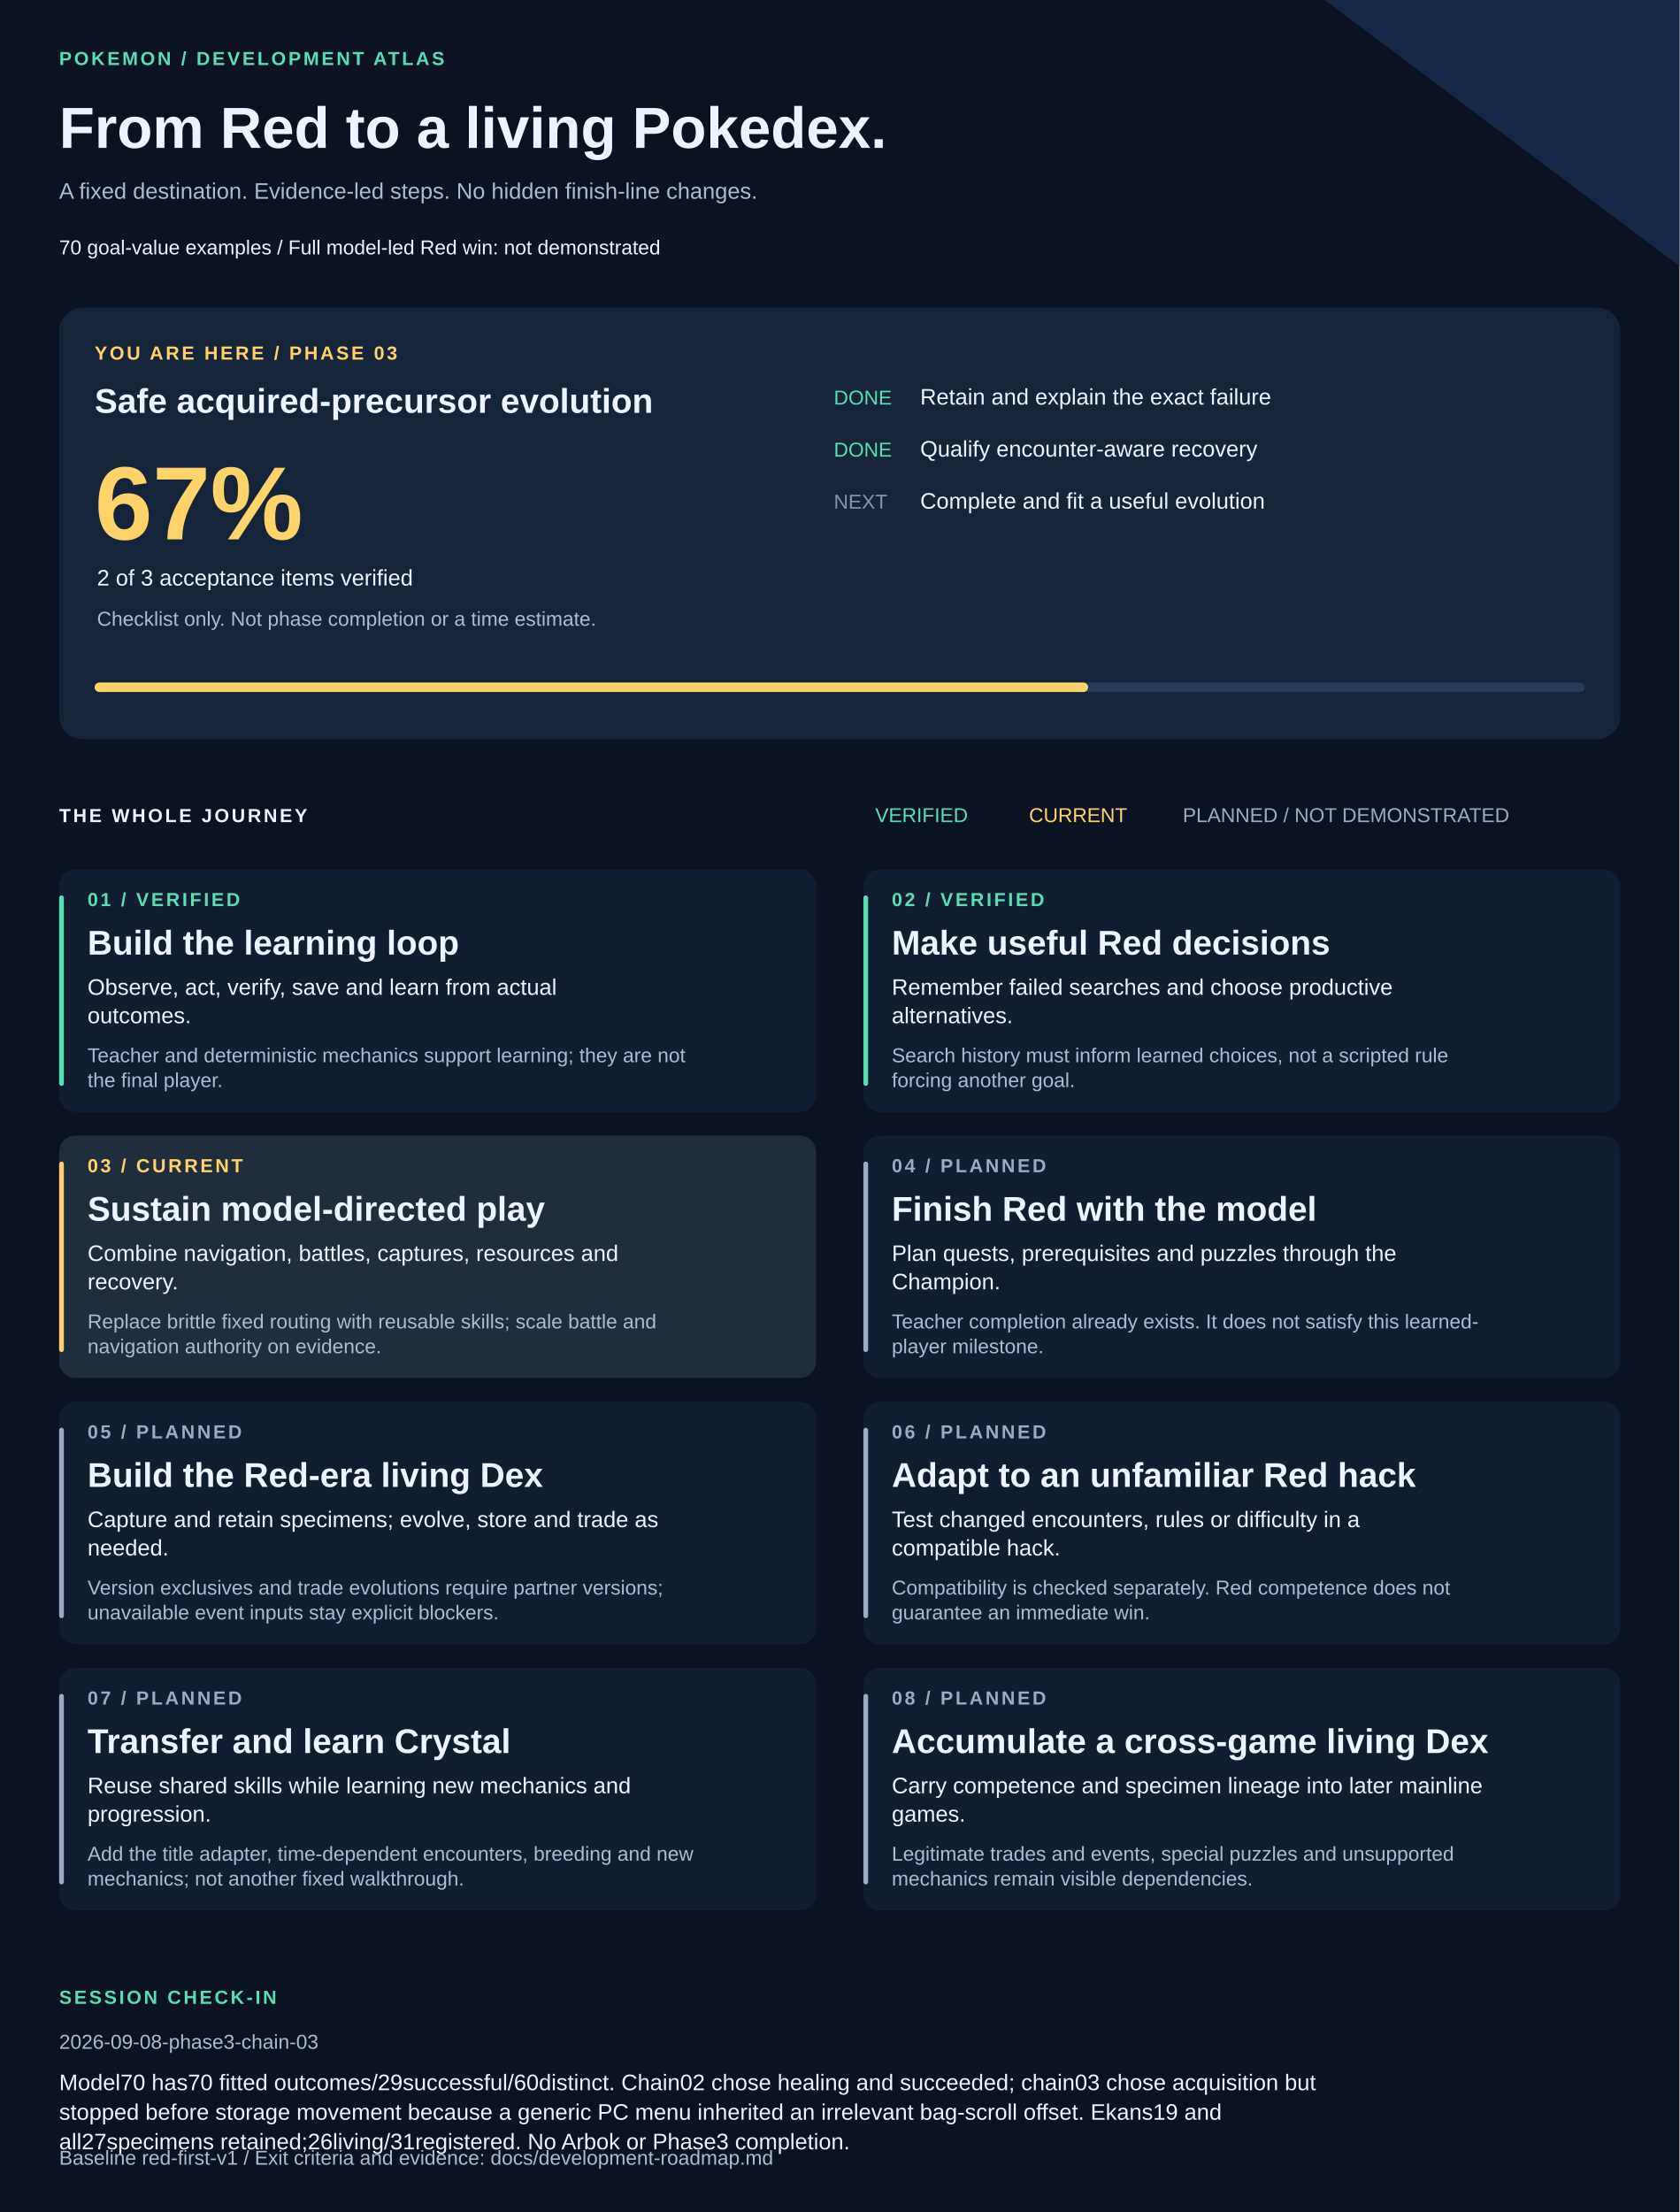
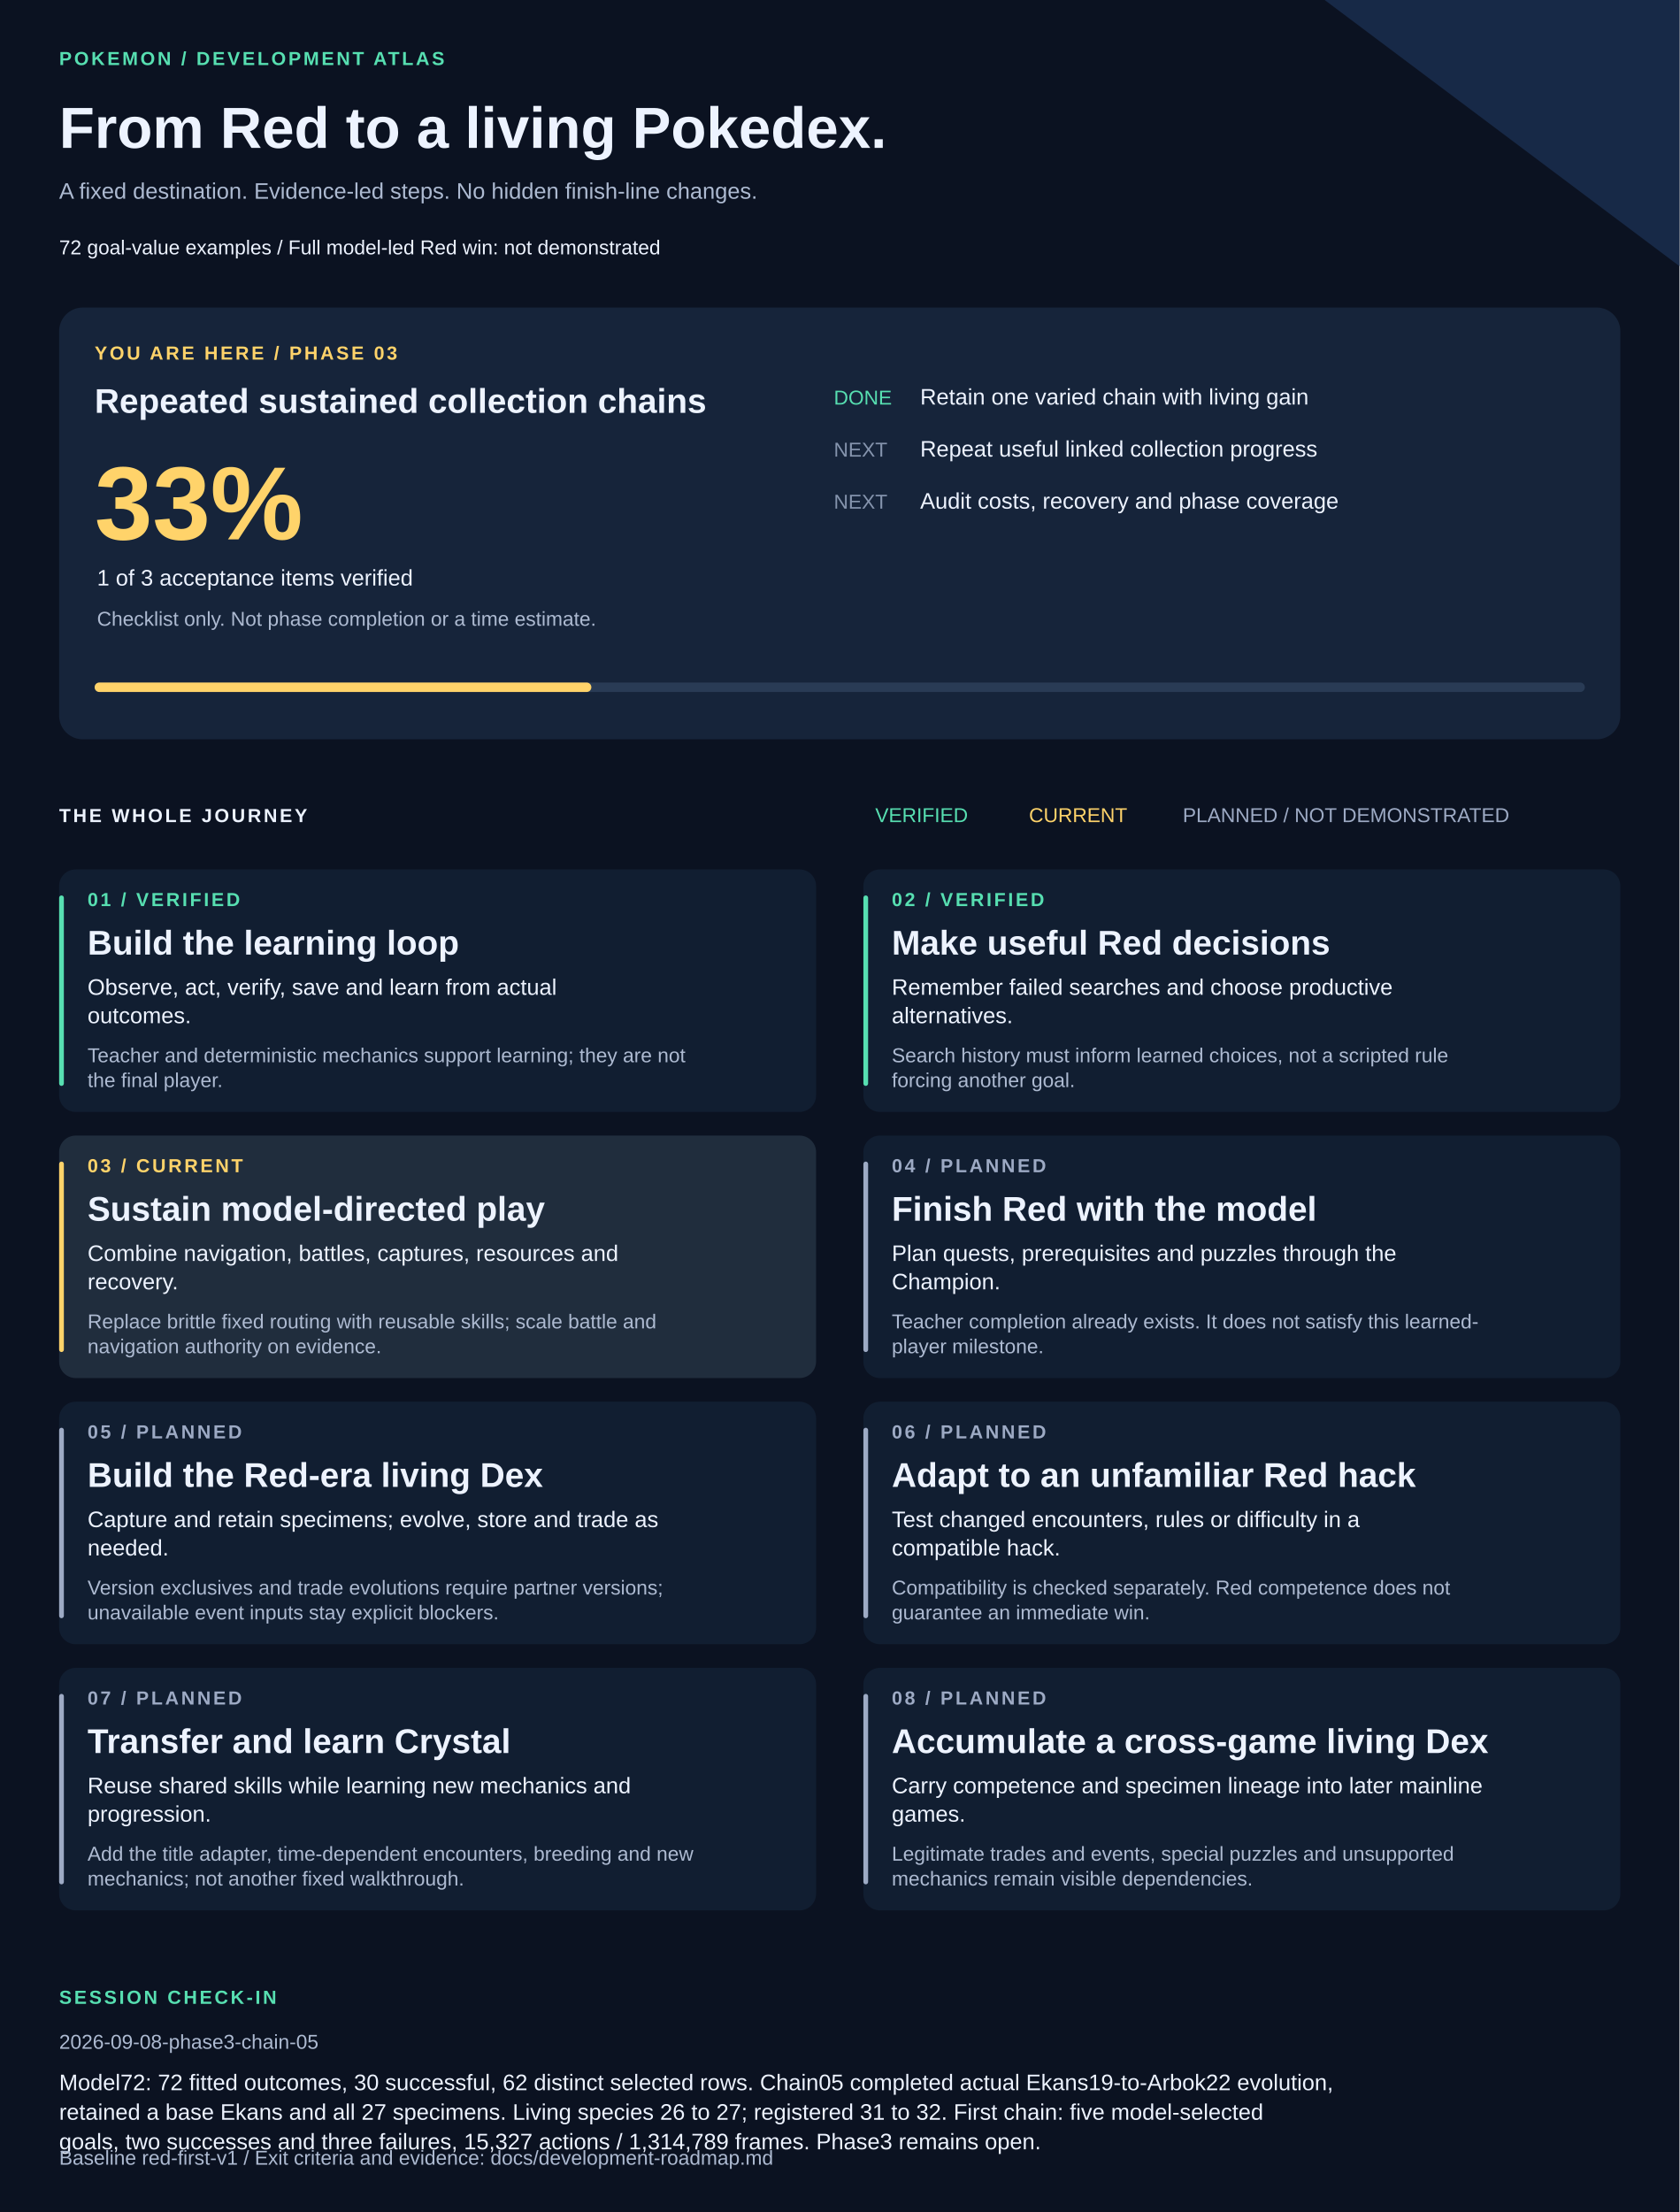
<svg xmlns="http://www.w3.org/2000/svg" width="1420" height="1870" viewBox="0 0 1420 1870" role="img" aria-labelledby="title description">
  <style>text{font-family:Arial,Helvetica,sans-serif;fill:#edf3ff}.muted{fill:#adbad1}.eyebrow{font-size:16px;letter-spacing:2px;font-weight:bold}.heading{font-size:29px;font-weight:bold}.body{font-size:19px}.small{font-size:17px}</style>
  <rect width="1420" height="1870" fill="#0b1221" />
  <path d="M1120 0H1420V225Z" fill="#172947" />
  <text x="50" y="55" class="eyebrow" style="fill:#57dfb1">POKEMON / DEVELOPMENT ATLAS</text>
  <text x="50" y="125" style="font-size:49px;font-weight:bold">From Red to a living Pokedex.</text>
  <text x="50" y="168" class="body muted">A fixed destination. Evidence-led steps. No hidden finish-line changes.</text>
-   <text x="50" y="215" class="small">70 goal-value examples  /  Full model-led Red win: not demonstrated</text>
+   <text x="50" y="215" class="small">72 goal-value examples  /  Full model-led Red win: not demonstrated</text>
  <rect x="50" y="260" width="1320" height="365" rx="20" fill="#16243a" />
  <text x="80" y="304" class="eyebrow" style="fill:#ffd36a">YOU ARE HERE / PHASE 03</text>
-   <text x="80" y="349" class="heading">Safe acquired-precursor evolution</text>
-   <text x="80" y="456" style="font-size:88px;font-weight:bold;fill:#ffd36a">67%</text>
-   <text x="82" y="495" class="body">2 of 3 acceptance items verified</text>
+   <text x="80" y="349" class="heading">Repeated sustained collection chains</text>
+   <text x="80" y="456" style="font-size:88px;font-weight:bold;fill:#ffd36a">33%</text>
+   <text x="82" y="495" class="body">1 of 3 acceptance items verified</text>
  <text x="82" y="529" class="small muted">Checklist only. Not phase completion or a time estimate.</text>
  <text x="705" y="342" class="small" style="fill:#57dfb1">DONE</text>
-   <text x="778" y="342" class="body">Retain and explain the exact failure</text>
-   <text x="705" y="386" class="small" style="fill:#57dfb1">DONE</text>
-   <text x="778" y="386" class="body">Qualify encounter-aware recovery</text>
+   <text x="778" y="342" class="body">Retain one varied chain with living gain</text>
+   <text x="705" y="386" class="small" style="fill:#8594ad">NEXT</text>
+   <text x="778" y="386" class="body">Repeat useful linked collection progress</text>
  <text x="705" y="430" class="small" style="fill:#8594ad">NEXT</text>
-   <text x="778" y="430" class="body">Complete and fit a useful evolution</text>
+   <text x="778" y="430" class="body">Audit costs, recovery and phase coverage</text>
  <rect x="80" y="577" width="1260" height="8" rx="4" fill="#293b55" />
-   <rect x="80" y="577" width="840" height="8" rx="4" fill="#ffd36a" />
+   <rect x="80" y="577" width="420" height="8" rx="4" fill="#ffd36a" />
  <text x="50" y="695" class="eyebrow">THE WHOLE JOURNEY</text>
  <text x="740" y="695" class="small" style="fill:#57dfb1">VERIFIED</text>
  <text x="870" y="695" class="small" style="fill:#ffd36a">CURRENT</text>
  <text x="1000" y="695" class="small" style="fill:#9daac4">PLANNED / NOT DEMONSTRATED</text>
  <rect x="50" y="735" width="640" height="205" rx="14" fill="#111e31" />
  <rect x="50" y="757" width="4" height="161" rx="2" fill="#57dfb1" />
  <text x="74" y="766" class="eyebrow" style="fill:#57dfb1">01 / VERIFIED</text>
  <text x="74" y="807" class="heading">Build the learning loop</text>
  <text x="74" y="841" class="body">Observe, act, verify, save and learn from actual</text>
  <text x="74" y="865" class="body">outcomes.</text>
  <text x="74" y="898" class="small muted">Teacher and deterministic mechanics support learning; they are not</text>
  <text x="74" y="919" class="small muted">the final player.</text>
  <rect x="730" y="735" width="640" height="205" rx="14" fill="#111e31" />
  <rect x="730" y="757" width="4" height="161" rx="2" fill="#57dfb1" />
  <text x="754" y="766" class="eyebrow" style="fill:#57dfb1">02 / VERIFIED</text>
  <text x="754" y="807" class="heading">Make useful Red decisions</text>
  <text x="754" y="841" class="body">Remember failed searches and choose productive</text>
  <text x="754" y="865" class="body">alternatives.</text>
  <text x="754" y="898" class="small muted">Search history must inform learned choices, not a scripted rule</text>
  <text x="754" y="919" class="small muted">forcing another goal.</text>
  <rect x="50" y="960" width="640" height="205" rx="14" fill="#202d3d" />
  <rect x="50" y="982" width="4" height="161" rx="2" fill="#ffd36a" />
  <text x="74" y="991" class="eyebrow" style="fill:#ffd36a">03 / CURRENT</text>
  <text x="74" y="1032" class="heading">Sustain model-directed play</text>
  <text x="74" y="1066" class="body">Combine navigation, battles, captures, resources and</text>
  <text x="74" y="1090" class="body">recovery.</text>
  <text x="74" y="1123" class="small muted">Replace brittle fixed routing with reusable skills; scale battle and</text>
  <text x="74" y="1144" class="small muted">navigation authority on evidence.</text>
  <rect x="730" y="960" width="640" height="205" rx="14" fill="#111e31" />
  <rect x="730" y="982" width="4" height="161" rx="2" fill="#9daac4" />
  <text x="754" y="991" class="eyebrow" style="fill:#9daac4">04 / PLANNED</text>
  <text x="754" y="1032" class="heading">Finish Red with the model</text>
  <text x="754" y="1066" class="body">Plan quests, prerequisites and puzzles through the</text>
  <text x="754" y="1090" class="body">Champion.</text>
  <text x="754" y="1123" class="small muted">Teacher completion already exists. It does not satisfy this learned-</text>
  <text x="754" y="1144" class="small muted">player milestone.</text>
  <rect x="50" y="1185" width="640" height="205" rx="14" fill="#111e31" />
  <rect x="50" y="1207" width="4" height="161" rx="2" fill="#9daac4" />
  <text x="74" y="1216" class="eyebrow" style="fill:#9daac4">05 / PLANNED</text>
  <text x="74" y="1257" class="heading">Build the Red-era living Dex</text>
  <text x="74" y="1291" class="body">Capture and retain specimens; evolve, store and trade as</text>
  <text x="74" y="1315" class="body">needed.</text>
  <text x="74" y="1348" class="small muted">Version exclusives and trade evolutions require partner versions;</text>
  <text x="74" y="1369" class="small muted">unavailable event inputs stay explicit blockers.</text>
  <rect x="730" y="1185" width="640" height="205" rx="14" fill="#111e31" />
  <rect x="730" y="1207" width="4" height="161" rx="2" fill="#9daac4" />
  <text x="754" y="1216" class="eyebrow" style="fill:#9daac4">06 / PLANNED</text>
  <text x="754" y="1257" class="heading">Adapt to an unfamiliar Red hack</text>
  <text x="754" y="1291" class="body">Test changed encounters, rules or difficulty in a</text>
  <text x="754" y="1315" class="body">compatible hack.</text>
  <text x="754" y="1348" class="small muted">Compatibility is checked separately. Red competence does not</text>
  <text x="754" y="1369" class="small muted">guarantee an immediate win.</text>
  <rect x="50" y="1410" width="640" height="205" rx="14" fill="#111e31" />
  <rect x="50" y="1432" width="4" height="161" rx="2" fill="#9daac4" />
  <text x="74" y="1441" class="eyebrow" style="fill:#9daac4">07 / PLANNED</text>
  <text x="74" y="1482" class="heading">Transfer and learn Crystal</text>
  <text x="74" y="1516" class="body">Reuse shared skills while learning new mechanics and</text>
  <text x="74" y="1540" class="body">progression.</text>
  <text x="74" y="1573" class="small muted">Add the title adapter, time-dependent encounters, breeding and new</text>
  <text x="74" y="1594" class="small muted">mechanics; not another fixed walkthrough.</text>
  <rect x="730" y="1410" width="640" height="205" rx="14" fill="#111e31" />
  <rect x="730" y="1432" width="4" height="161" rx="2" fill="#9daac4" />
  <text x="754" y="1441" class="eyebrow" style="fill:#9daac4">08 / PLANNED</text>
  <text x="754" y="1482" class="heading">Accumulate a cross-game living Dex</text>
  <text x="754" y="1516" class="body">Carry competence and specimen lineage into later mainline</text>
  <text x="754" y="1540" class="body">games.</text>
  <text x="754" y="1573" class="small muted">Legitimate trades and events, special puzzles and unsupported</text>
  <text x="754" y="1594" class="small muted">mechanics remain visible dependencies.</text>
  <text x="50" y="1694" class="eyebrow" style="fill:#57dfb1">SESSION CHECK-IN</text>
-   <text x="50" y="1732" class="small muted">2026-09-08-phase3-chain-03</text>
-   <text x="50" y="1767" class="body">Model70 has70 fitted outcomes/29successful/60distinct. Chain02 chose healing and succeeded; chain03 chose acquisition but</text>
-   <text x="50" y="1792" class="body">stopped before storage movement because a generic PC menu inherited an irrelevant bag-scroll offset. Ekans19 and</text>
-   <text x="50" y="1817" class="body">all27specimens retained;26living/31registered. No Arbok or Phase3 completion.</text>
+   <text x="50" y="1732" class="small muted">2026-09-08-phase3-chain-05</text>
+   <text x="50" y="1767" class="body">Model72: 72 fitted outcomes, 30 successful, 62 distinct selected rows. Chain05 completed actual Ekans19-to-Arbok22 evolution,</text>
+   <text x="50" y="1792" class="body">retained a base Ekans and all 27 specimens. Living species 26 to 27; registered 31 to 32. First chain: five model-selected</text>
+   <text x="50" y="1817" class="body">goals, two successes and three failures, 15,327 actions / 1,314,789 frames. Phase3 remains open.</text>
  <text x="50" y="1830" class="small muted">Baseline red-first-v1 / Exit criteria and evidence: docs/development-roadmap.md</text>
</svg>
